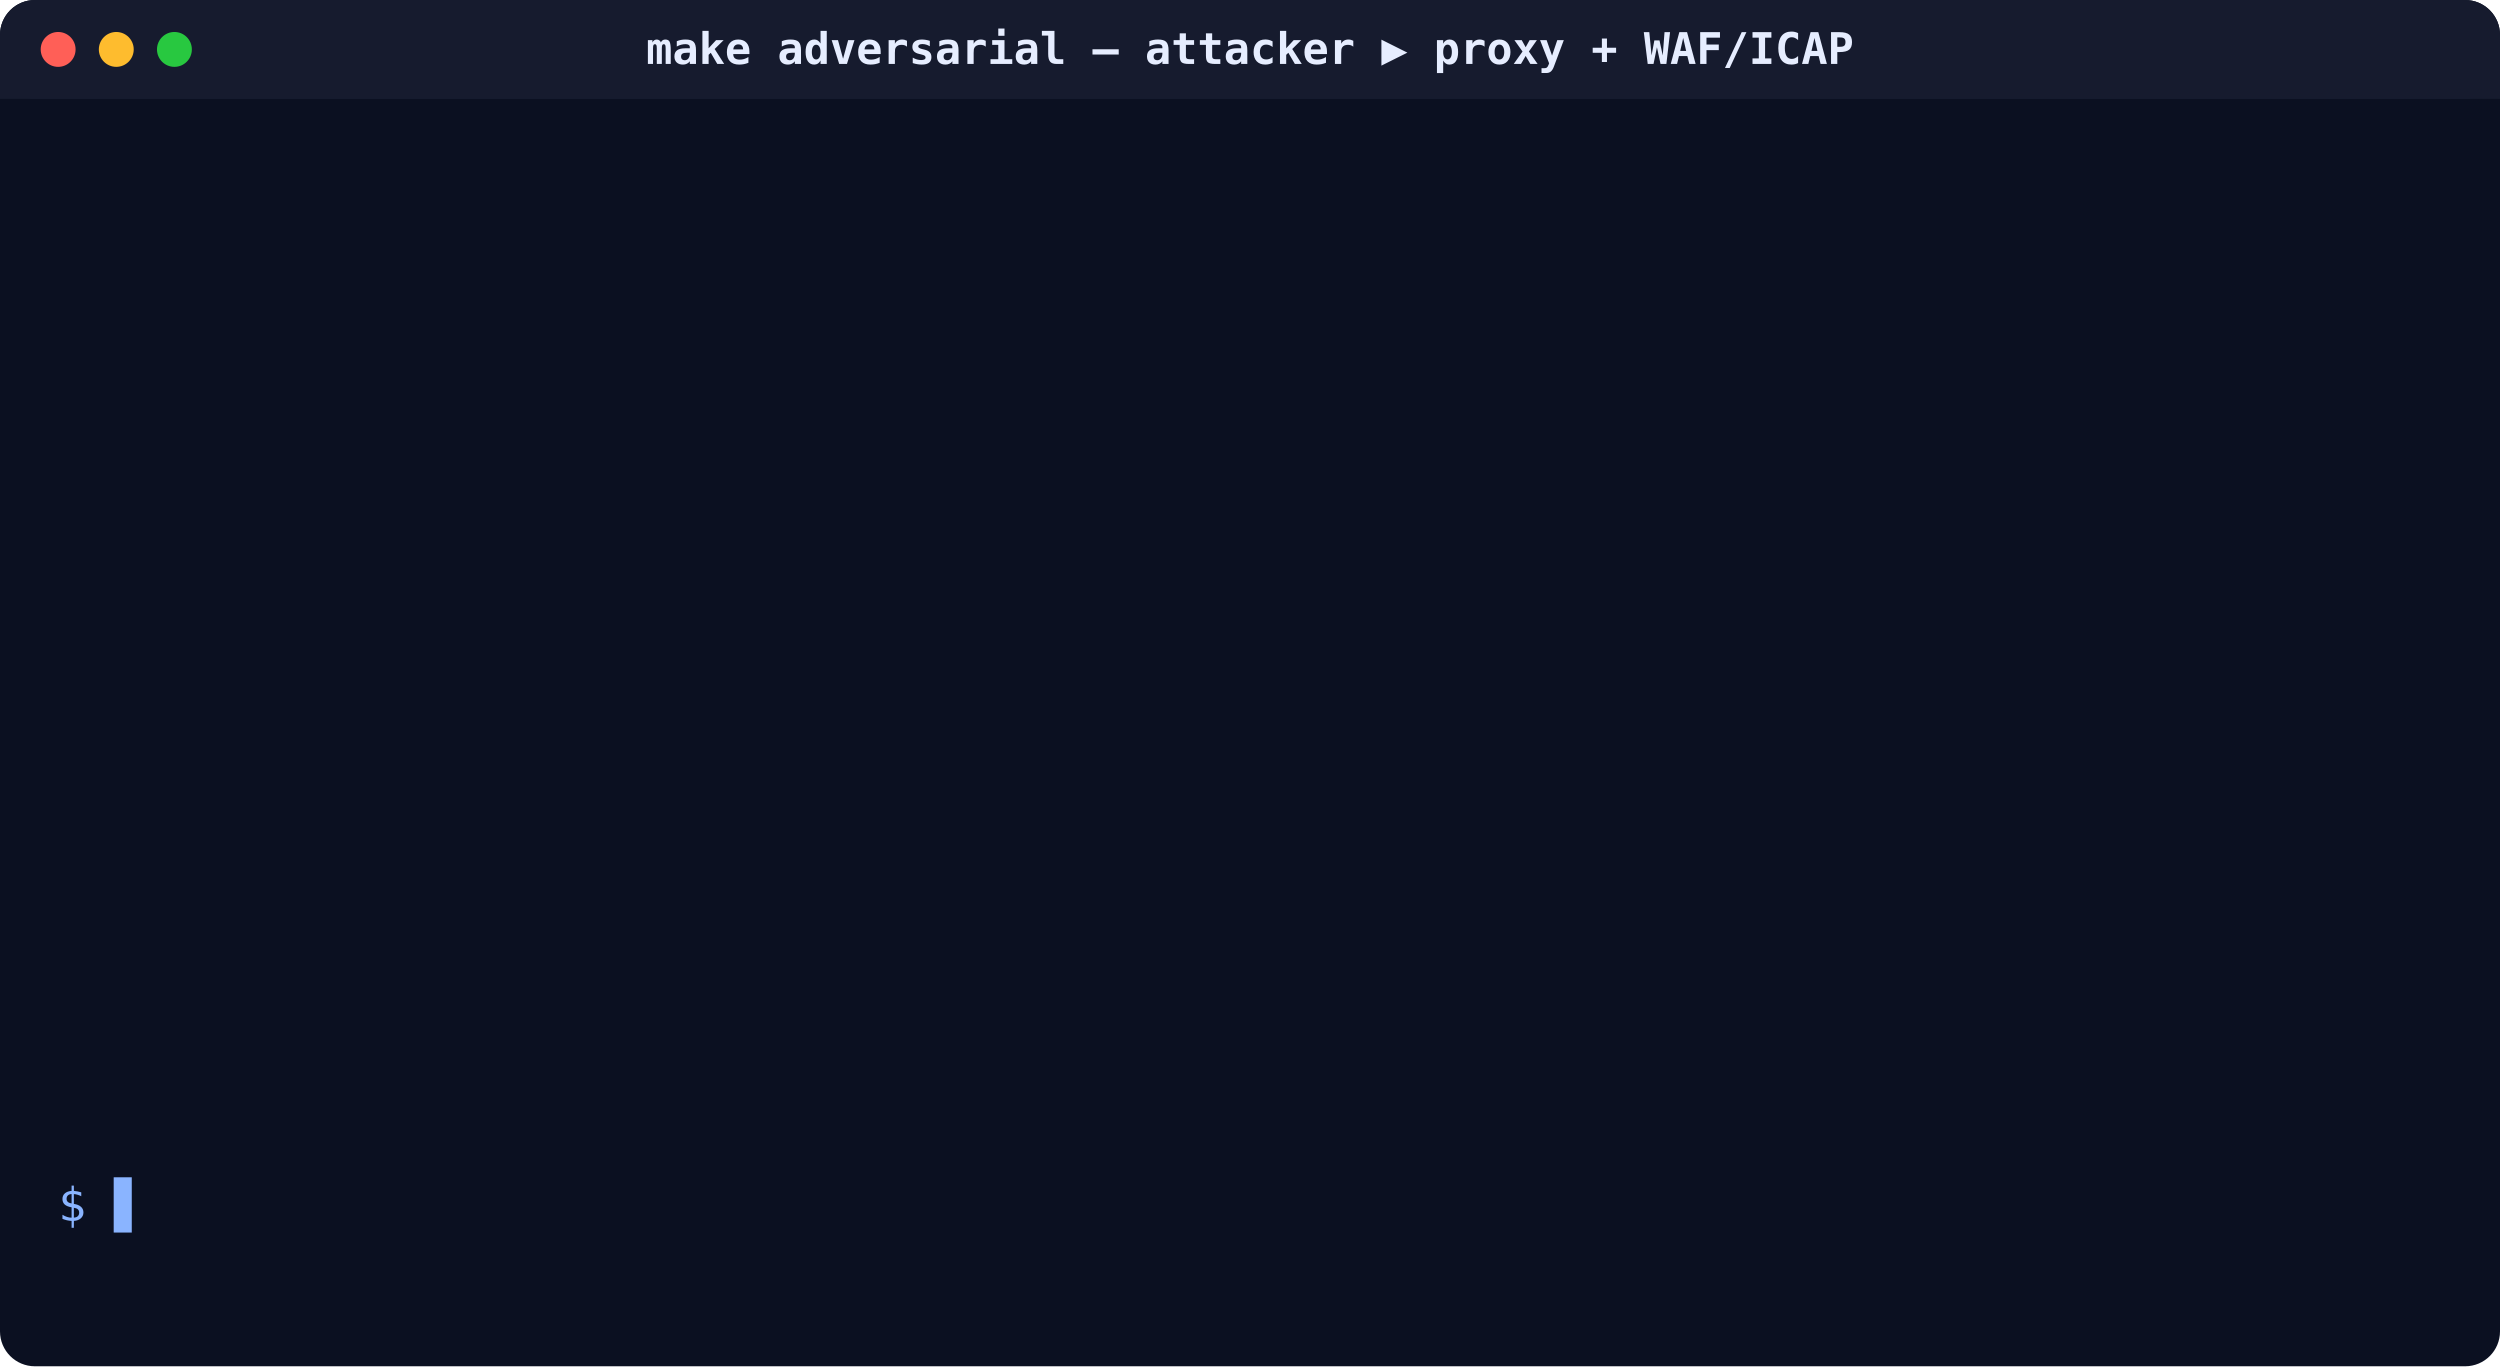
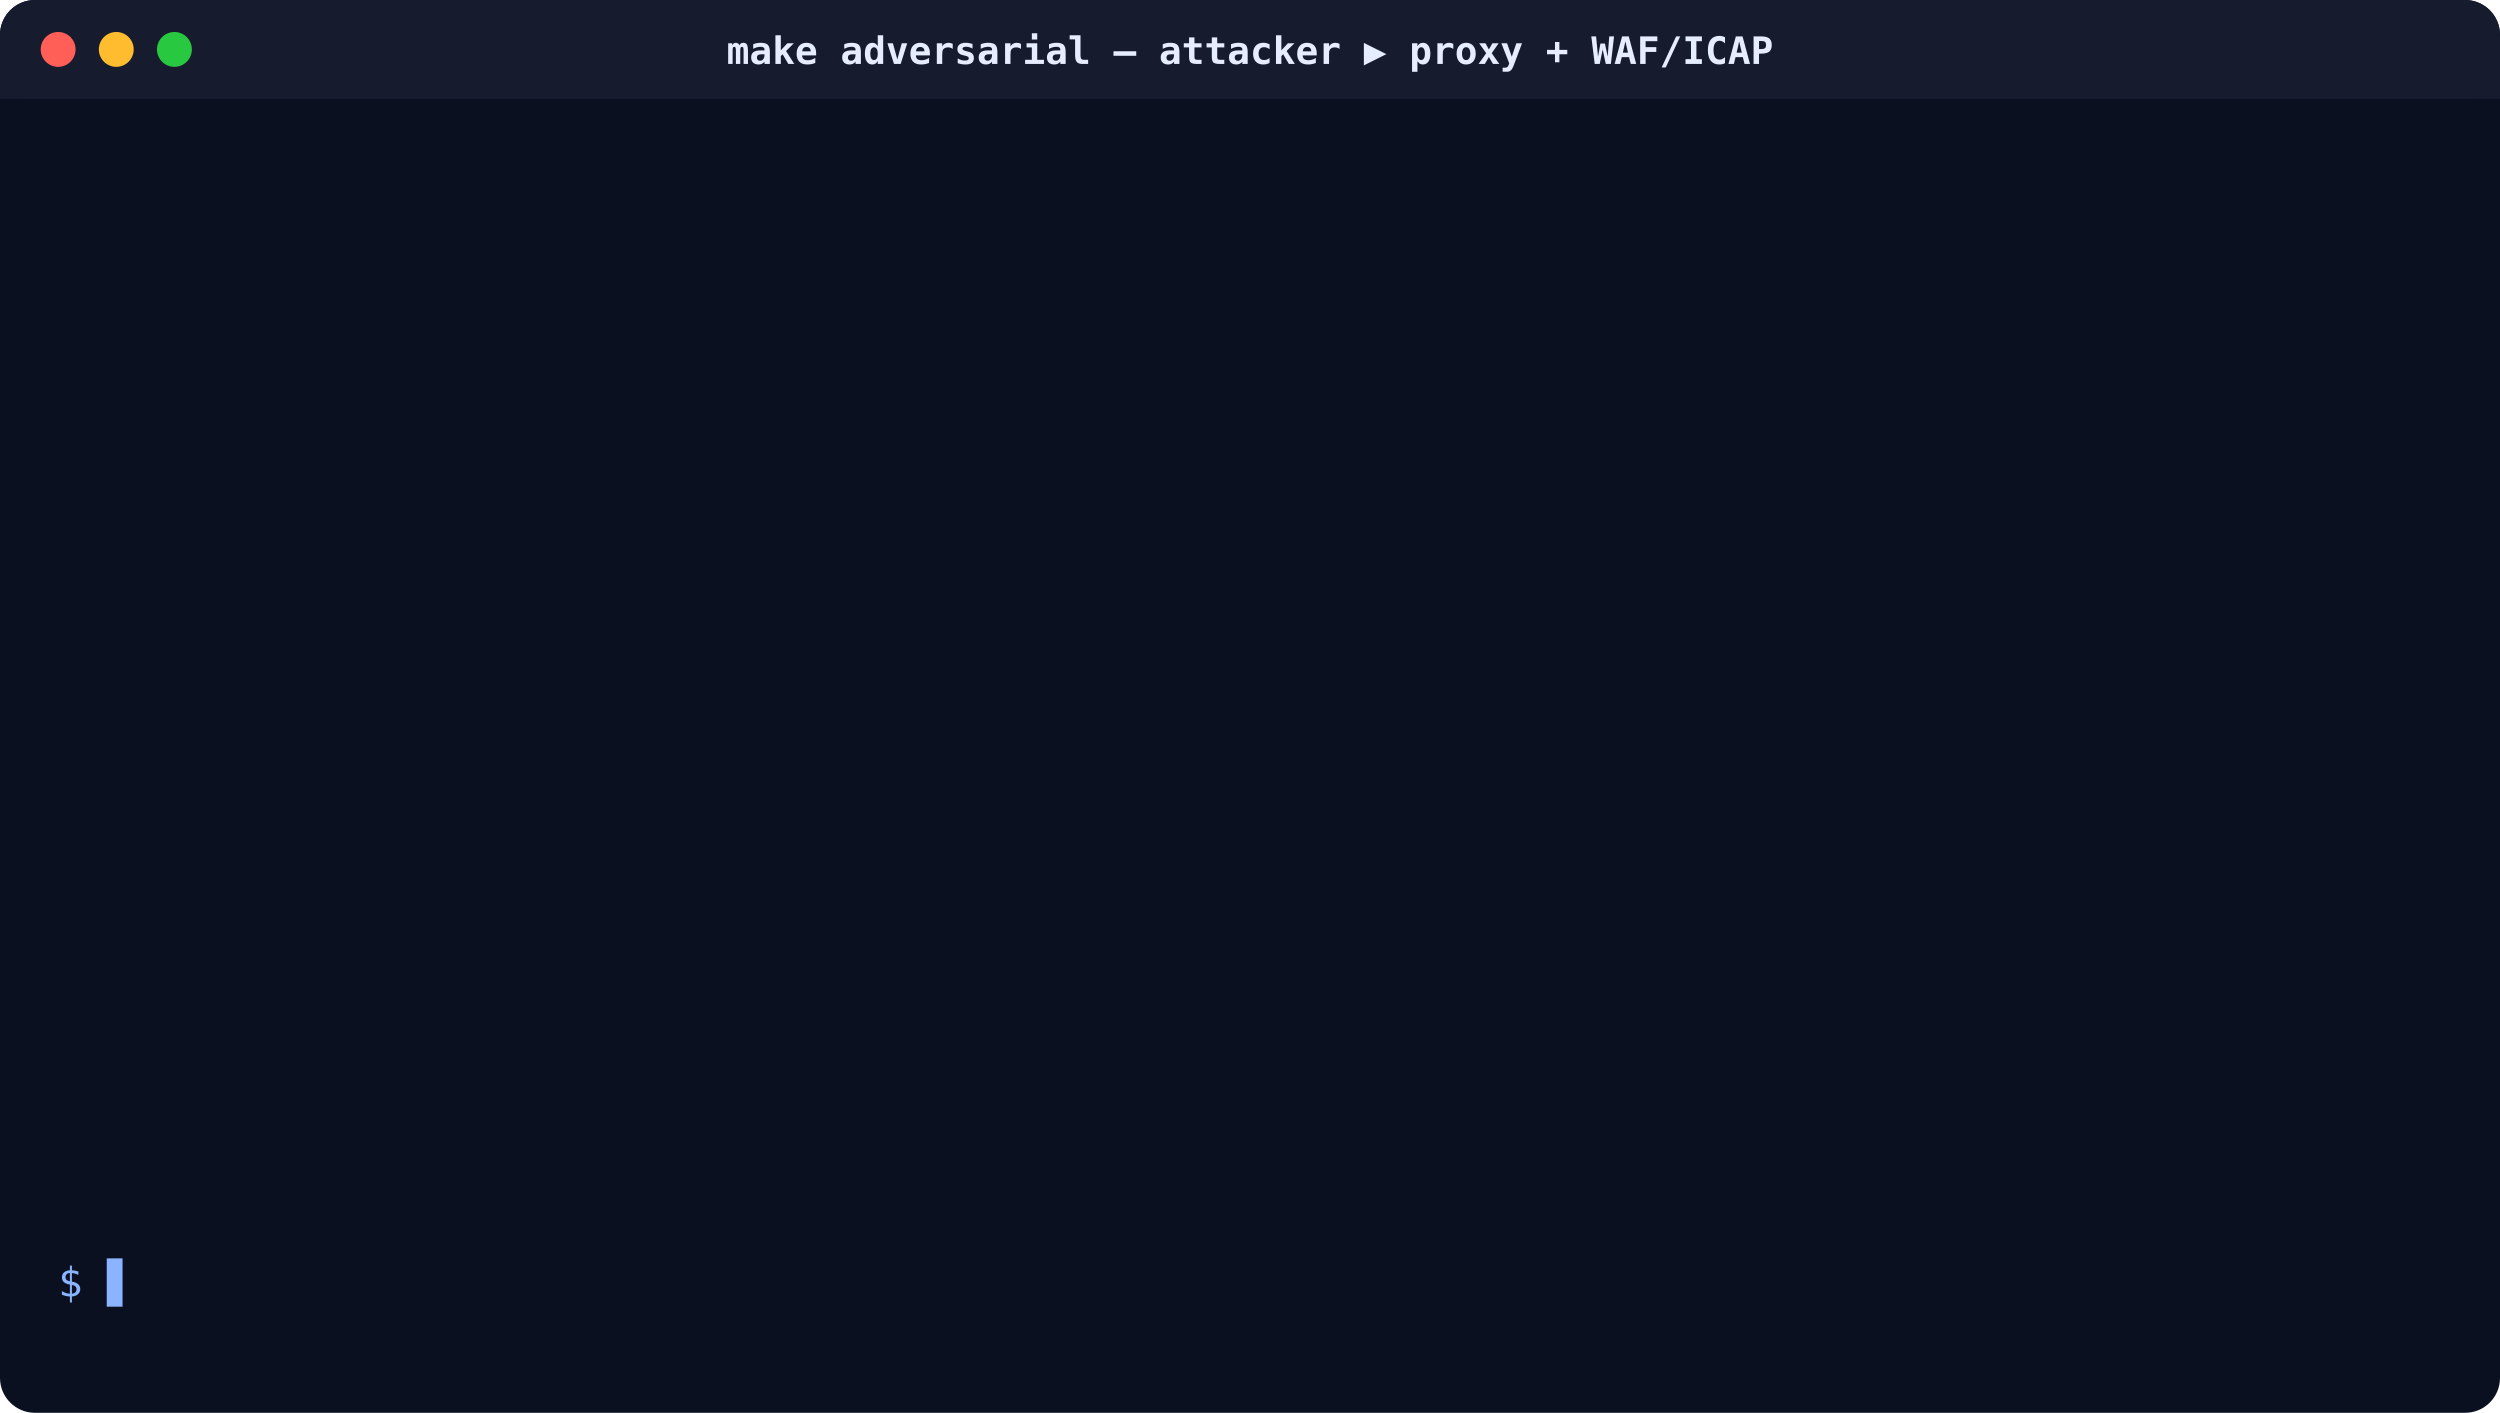
- <svg xmlns="http://www.w3.org/2000/svg" viewBox="0 0 860 470" font-family="ui-monospace,SFMono-Regular,Menlo,Consolas,monospace" role="img" aria-label="Terminal demo: attacker traffic blocked by the proxy + WAF, benign traffic allowed">
+ <svg xmlns="http://www.w3.org/2000/svg" viewBox="0 0 860 486" font-family="ui-monospace,SFMono-Regular,Menlo,Consolas,monospace" role="img" aria-label="Terminal demo: attacker traffic blocked by the proxy + WAF, benign traffic allowed">
  <style>
    .bg      { fill:#0b1021; }
    .chrome  { fill:#161b2e; }
-     .txt     { fill:#c9d1e4; font-size:16px; }
-     .cmd     { fill:#8ab4ff; font-size:16px; }
-     .dim     { fill:#6b7594; font-size:15px; }
-     .block   { fill:#ff6b6b; font-size:16px; font-weight:600; }
-     .ok      { fill:#3ddc84; font-size:16px; font-weight:600; }
-     .title   { fill:#e6edff; font-size:15px; font-weight:600; }
-     .foot    { fill:#8ab4ff; font-size:14px; }
+     .txt     { fill:#c9d1e4; font-size:14px; }
+     .cmd     { fill:#8ab4ff; font-size:14px; }
+     .dim     { fill:#6b7594; font-size:13px; }
+     .block   { fill:#ff6b6b; font-size:14px; font-weight:600; }
+     .ok      { fill:#3ddc84; font-size:14px; font-weight:600; }
+     .title   { fill:#e6edff; font-size:13px; font-weight:600; }
+     .foot    { fill:#8ab4ff; font-size:12px; }
    g.line   { opacity:0; }
    /* one shared 16s loop; each line reveals at its slot, holds, then resets */
    .a1{animation:a1 16s infinite} @keyframes a1{0%,4%{opacity:0}6%,92%{opacity:1}100%{opacity:0}}
    .a2{animation:a2 16s infinite} @keyframes a2{0%,10%{opacity:0}12%,92%{opacity:1}100%{opacity:0}}
    .a3{animation:a3 16s infinite} @keyframes a3{0%,22%{opacity:0}24%,92%{opacity:1}100%{opacity:0}}
    .a4{animation:a4 16s infinite} @keyframes a4{0%,28%{opacity:0}30%,92%{opacity:1}100%{opacity:0}}
    .a5{animation:a5 16s infinite} @keyframes a5{0%,40%{opacity:0}42%,92%{opacity:1}100%{opacity:0}}
    .a6{animation:a6 16s infinite} @keyframes a6{0%,46%{opacity:0}48%,92%{opacity:1}100%{opacity:0}}
    .a7{animation:a7 16s infinite} @keyframes a7{0%,58%{opacity:0}60%,92%{opacity:1}100%{opacity:0}}
    .a8{animation:a8 16s infinite} @keyframes a8{0%,64%{opacity:0}66%,92%{opacity:1}100%{opacity:0}}
    .a9{animation:a9 16s infinite} @keyframes a9{0%,76%{opacity:0}78%,92%{opacity:1}100%{opacity:0}}
    .cur{animation:blink 1s steps(1) infinite}@keyframes blink{50%{opacity:0}}
+     /* Respect reduced-motion: reveal every line, stop all animation. */
+     @media (prefers-reduced-motion: reduce){
+       g.line{opacity:1}
+       .a1,.a2,.a3,.a4,.a5,.a6,.a7,.a8,.a9,.cur{animation:none}
+     }
  </style>
-   <rect class="bg" x="0" y="0" width="860" height="470" rx="12" />
+   <rect class="bg" x="0" y="0" width="860" height="486" rx="12" />
  <rect class="chrome" x="0" y="0" width="860" height="34" rx="12" />
  <rect class="chrome" x="0" y="22" width="860" height="12" />
  <circle cx="20" cy="17" r="6" fill="#ff5f57" />
  <circle cx="40" cy="17" r="6" fill="#febc2e" />
  <circle cx="60" cy="17" r="6" fill="#28c840" />
  <text class="title" x="430" y="22" text-anchor="middle">make adversarial — attacker ▶ proxy + WAF/ICAP</text>
  <g class="line a1">
    <text class="cmd" x="20" y="72">$ curl -x proxy:3128 "http://site/?id=1 UNION SELECT pwd FROM users"</text>
  </g>
  <g class="line a2">
    <text class="block" x="40" y="96">↳ 403 Forbidden — blocked by WAF · SQL_INJECTION</text>
  </g>
  <g class="line a3">
    <text class="cmd" x="20" y="132">$ curl -x proxy:3128 "http://site/?q=&lt;script&gt;alert(1)&lt;/script&gt;"</text>
  </g>
  <g class="line a4">
    <text class="block" x="40" y="156">↳ 403 Forbidden — blocked by WAF · XSS_ATTACKS</text>
  </g>
  <g class="line a5">
    <text class="cmd" x="20" y="192">$ curl -x proxy:3128 "http://site/latest/meta-data/  (169.254.169.254)"</text>
  </g>
  <g class="line a6">
    <text class="block" x="40" y="216">↳ 403 Forbidden — blocked by WAF · SSRF</text>
  </g>
  <g class="line a7">
    <text class="cmd" x="20" y="252">$ curl -x proxy:3128 "http://site/blog/how-to-cook-pasta"</text>
  </g>
  <g class="line a8">
    <text class="ok" x="40" y="276">↳ 200 OK — allowed (benign traffic passes)</text>
  </g>
  <g class="line a9">
-     <text class="dim" x="20" y="316">─────────────────────────────────────────────────────────────</text>
-     <text class="txt" x="20" y="344">block-matrix: <tspan class="ok">TP=23</tspan>
+     <text class="dim" x="20" y="314">─────────────────────────────────────────────────────────────</text>
+     <text class="txt" x="20" y="340">block-matrix: <tspan class="ok">TP=23</tspan>
      <tspan class="ok">TN=10</tspan>
      <tspan class="ok">FN=0</tspan>
-       <tspan class="ok">FP=0</tspan>   ·   5 planes: block-matrix · API · bench · config · resilience</text>
-     <text class="foot" x="20" y="372">21 WAF categories · false-negatives gated to 0 on every commit · self-hosted, no data leaves your network</text>
+       <tspan class="ok">FP=0</tspan>
+     </text>
+     <text class="txt" x="20" y="362">5 planes: block-matrix · API · bench · config · resilience</text>
+     <text class="foot" x="20" y="390">21 WAF categories · false-negatives gated to 0 on every commit</text>
+     <text class="foot" x="20" y="410">self-hosted · no data leaves your network</text>
  </g>
-   <text class="cmd" x="20" y="420">$ <tspan class="cur">▋</tspan>
+   <text class="cmd" x="20" y="446">$ <tspan class="cur">▋</tspan>
  </text>
</svg>
